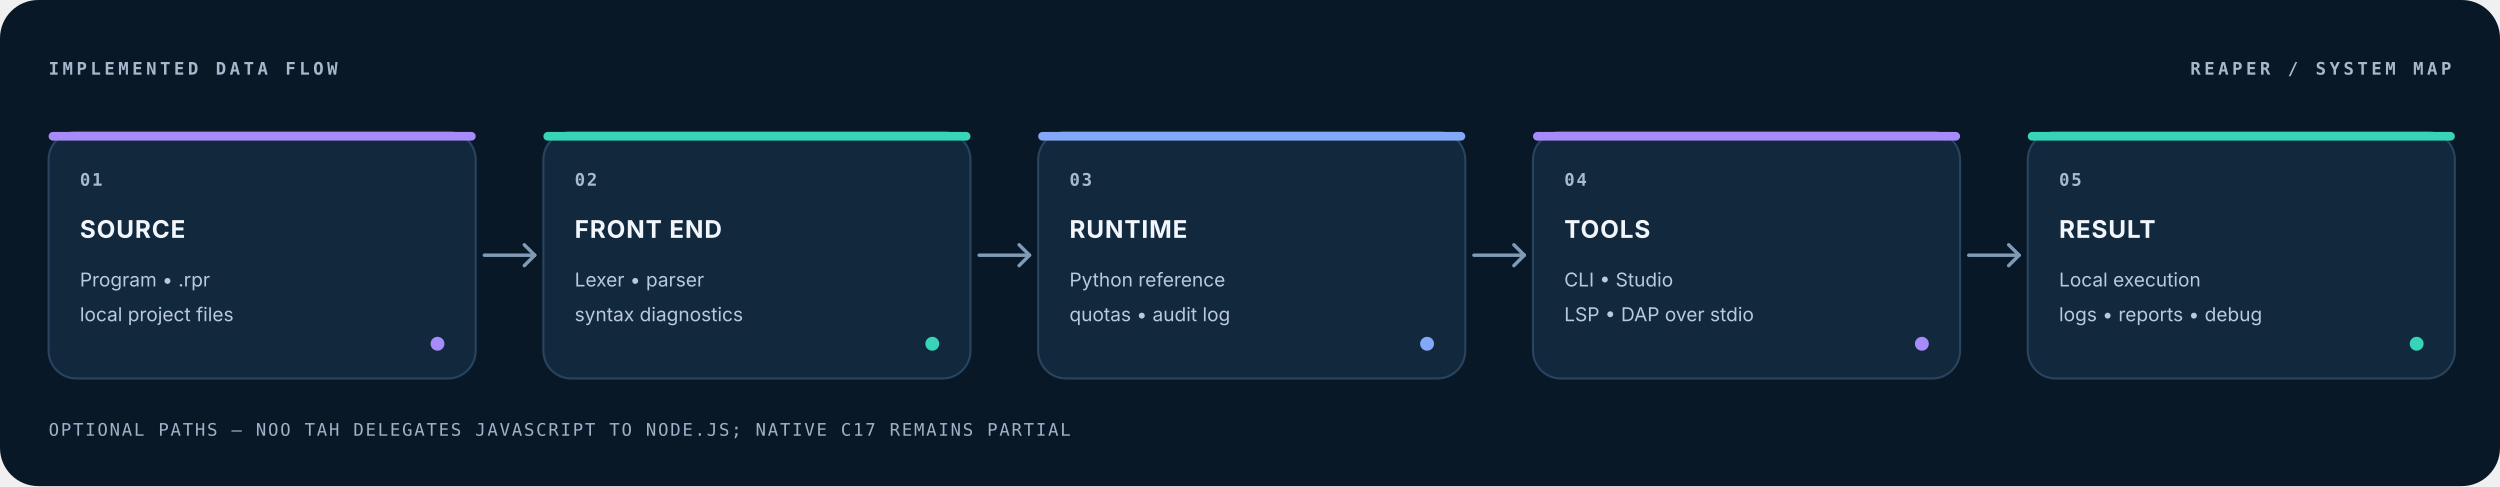
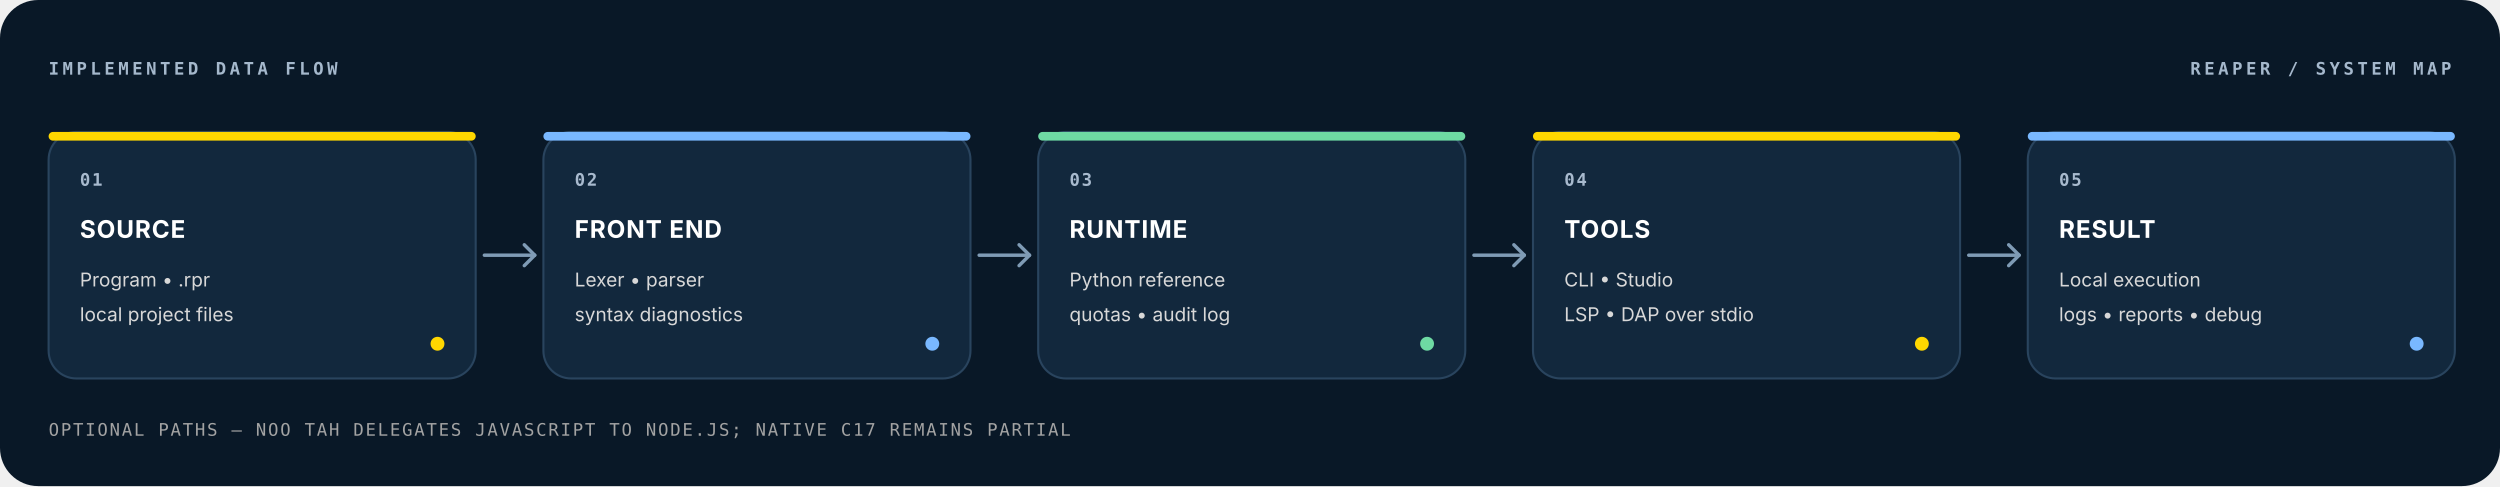
<svg xmlns="http://www.w3.org/2000/svg" width="1440" height="280" viewBox="0 0 1440 280" role="img" aria-labelledby="title desc">
  <defs>
    <linearGradient id="line" x1="0" y1="0" x2="1" y2="0">
-       <stop stop-color="#A78BFA" />
-       <stop offset=".5" stop-color="#38D4B7" />
-       <stop offset="1" stop-color="#84A8F8" />
+       <stop stop-color="#FFD700" />
+       <stop offset=".5" stop-color="#79B8FF" />
+       <stop offset="1" stop-color="#6EDAA3" />
    </linearGradient>
    <style>
 .label{font:700 10px ui-monospace,SFMono-Regular,Consolas,monospace;letter-spacing:2px;fill:#A5B8CC}
-  .title{font:700 23px Inter,Segoe UI,Arial,sans-serif;letter-spacing:-.4px;fill:#F1F6FD}
+  .title{font:700 23px Inter,Segoe UI,Arial,sans-serif;letter-spacing:-.4px;fill:#FFFFFF}
 .num{font:700 10px ui-monospace,SFMono-Regular,Consolas,monospace;letter-spacing:1px;fill:#A8BACE}
-  .nodeTitle{font:700 14px Inter,Segoe UI,Arial,sans-serif;letter-spacing:.5px;fill:#F1F6FD}
-  .nodeBody{font:400 11px Inter,Segoe UI,Arial,sans-serif;fill:#B9CADB}
-  .foot{font:500 10px ui-monospace,SFMono-Regular,Consolas,monospace;letter-spacing:1px;fill:#9FB2C7}
+  .nodeTitle{font:700 14px Inter,Segoe UI,Arial,sans-serif;letter-spacing:.5px;fill:#FFFFFF}
+  .nodeBody{font:400 11px Inter,Segoe UI,Arial,sans-serif;fill:#D8D8D8}
+  .foot{font:500 10px ui-monospace,SFMono-Regular,Consolas,monospace;letter-spacing:1px;fill:#A3A3A3}
</style>
  </defs>
  <rect width="1440" height="280" rx="22" fill="#091827" />
  <path d="M22 17H1418" stroke="url(#line)" stroke-width="3" opacity=".9" />
  <text x="28" y="43" class="label">IMPLEMENTED DATA FLOW</text>
  <text x="1412" y="43" class="label" text-anchor="end">REAPER / SYSTEM MAP</text>
  <path d="M279 147H308" stroke="#7F9BB5" stroke-width="2" stroke-linecap="round" />
  <path d="M302 141L308 147L302 153" fill="none" stroke="#7F9BB5" stroke-width="2" stroke-linecap="round" stroke-linejoin="round" />
  <path d="M564 147H593" stroke="#7F9BB5" stroke-width="2" stroke-linecap="round" />
  <path d="M587 141L593 147L587 153" fill="none" stroke="#7F9BB5" stroke-width="2" stroke-linecap="round" stroke-linejoin="round" />
  <path d="M849 147H878" stroke="#7F9BB5" stroke-width="2" stroke-linecap="round" />
  <path d="M872 141L878 147L872 153" fill="none" stroke="#7F9BB5" stroke-width="2" stroke-linecap="round" stroke-linejoin="round" />
  <path d="M1134 147H1163" stroke="#7F9BB5" stroke-width="2" stroke-linecap="round" />
  <path d="M1157 141L1163 147L1157 153" fill="none" stroke="#7F9BB5" stroke-width="2" stroke-linecap="round" stroke-linejoin="round" />
  <g transform="translate(28 76)">
    <rect width="246" height="142" rx="16" fill="#12283D" stroke="#29445E" stroke-width="1.2" />
-     <rect x="0" y="0" width="246" height="5" rx="2.5" fill="#A78BFA" />
+     <rect x="0" y="0" width="246" height="5" rx="2.5" fill="#FFD700" />
    <text x="18" y="31" class="num">01</text>
    <text x="18" y="61" class="nodeTitle">SOURCE</text>
    <text x="18" y="89" class="nodeBody">Program • .rpr</text>
    <text x="18" y="109" class="nodeBody">local project files</text>
-     <circle cx="224" cy="122" r="4" fill="#A78BFA" />
+     <circle cx="224" cy="122" r="4" fill="#FFD700" />
  </g>
  <g transform="translate(313 76)">
    <rect width="246" height="142" rx="16" fill="#12283D" stroke="#29445E" stroke-width="1.2" />
-     <rect x="0" y="0" width="246" height="5" rx="2.5" fill="#38D4B7" />
+     <rect x="0" y="0" width="246" height="5" rx="2.5" fill="#79B8FF" />
    <text x="18" y="31" class="num">02</text>
    <text x="18" y="61" class="nodeTitle">FRONT END</text>
    <text x="18" y="89" class="nodeBody">Lexer • parser</text>
    <text x="18" y="109" class="nodeBody">syntax diagnostics</text>
-     <circle cx="224" cy="122" r="4" fill="#38D4B7" />
+     <circle cx="224" cy="122" r="4" fill="#79B8FF" />
  </g>
  <g transform="translate(598 76)">
    <rect width="246" height="142" rx="16" fill="#12283D" stroke="#29445E" stroke-width="1.2" />
-     <rect x="0" y="0" width="246" height="5" rx="2.5" fill="#84A8F8" />
+     <rect x="0" y="0" width="246" height="5" rx="2.5" fill="#6EDAA3" />
    <text x="18" y="31" class="num">03</text>
    <text x="18" y="61" class="nodeTitle">RUNTIME</text>
    <text x="18" y="89" class="nodeBody">Python reference</text>
    <text x="18" y="109" class="nodeBody">quotas • audit log</text>
-     <circle cx="224" cy="122" r="4" fill="#84A8F8" />
+     <circle cx="224" cy="122" r="4" fill="#6EDAA3" />
  </g>
  <g transform="translate(883 76)">
    <rect width="246" height="142" rx="16" fill="#12283D" stroke="#29445E" stroke-width="1.2" />
-     <rect x="0" y="0" width="246" height="5" rx="2.5" fill="#A78BFA" />
+     <rect x="0" y="0" width="246" height="5" rx="2.5" fill="#FFD700" />
    <text x="18" y="31" class="num">04</text>
    <text x="18" y="61" class="nodeTitle">TOOLS</text>
    <text x="18" y="89" class="nodeBody">CLI • Studio</text>
    <text x="18" y="109" class="nodeBody">LSP • DAP over stdio</text>
-     <circle cx="224" cy="122" r="4" fill="#A78BFA" />
+     <circle cx="224" cy="122" r="4" fill="#FFD700" />
  </g>
  <g transform="translate(1168 76)">
    <rect width="246" height="142" rx="16" fill="#12283D" stroke="#29445E" stroke-width="1.2" />
-     <rect x="0" y="0" width="246" height="5" rx="2.5" fill="#38D4B7" />
+     <rect x="0" y="0" width="246" height="5" rx="2.5" fill="#79B8FF" />
    <text x="18" y="31" class="num">05</text>
    <text x="18" y="61" class="nodeTitle">RESULT</text>
    <text x="18" y="89" class="nodeBody">Local execution</text>
    <text x="18" y="109" class="nodeBody">logs • reports • debug</text>
-     <circle cx="224" cy="122" r="4" fill="#38D4B7" />
+     <circle cx="224" cy="122" r="4" fill="#79B8FF" />
  </g>
  <text x="28" y="251" class="foot">OPTIONAL PATHS — NOO TAH DELEGATES JAVASCRIPT TO NODE.JS; NATIVE C17 REMAINS PARTIAL</text>
</svg>
